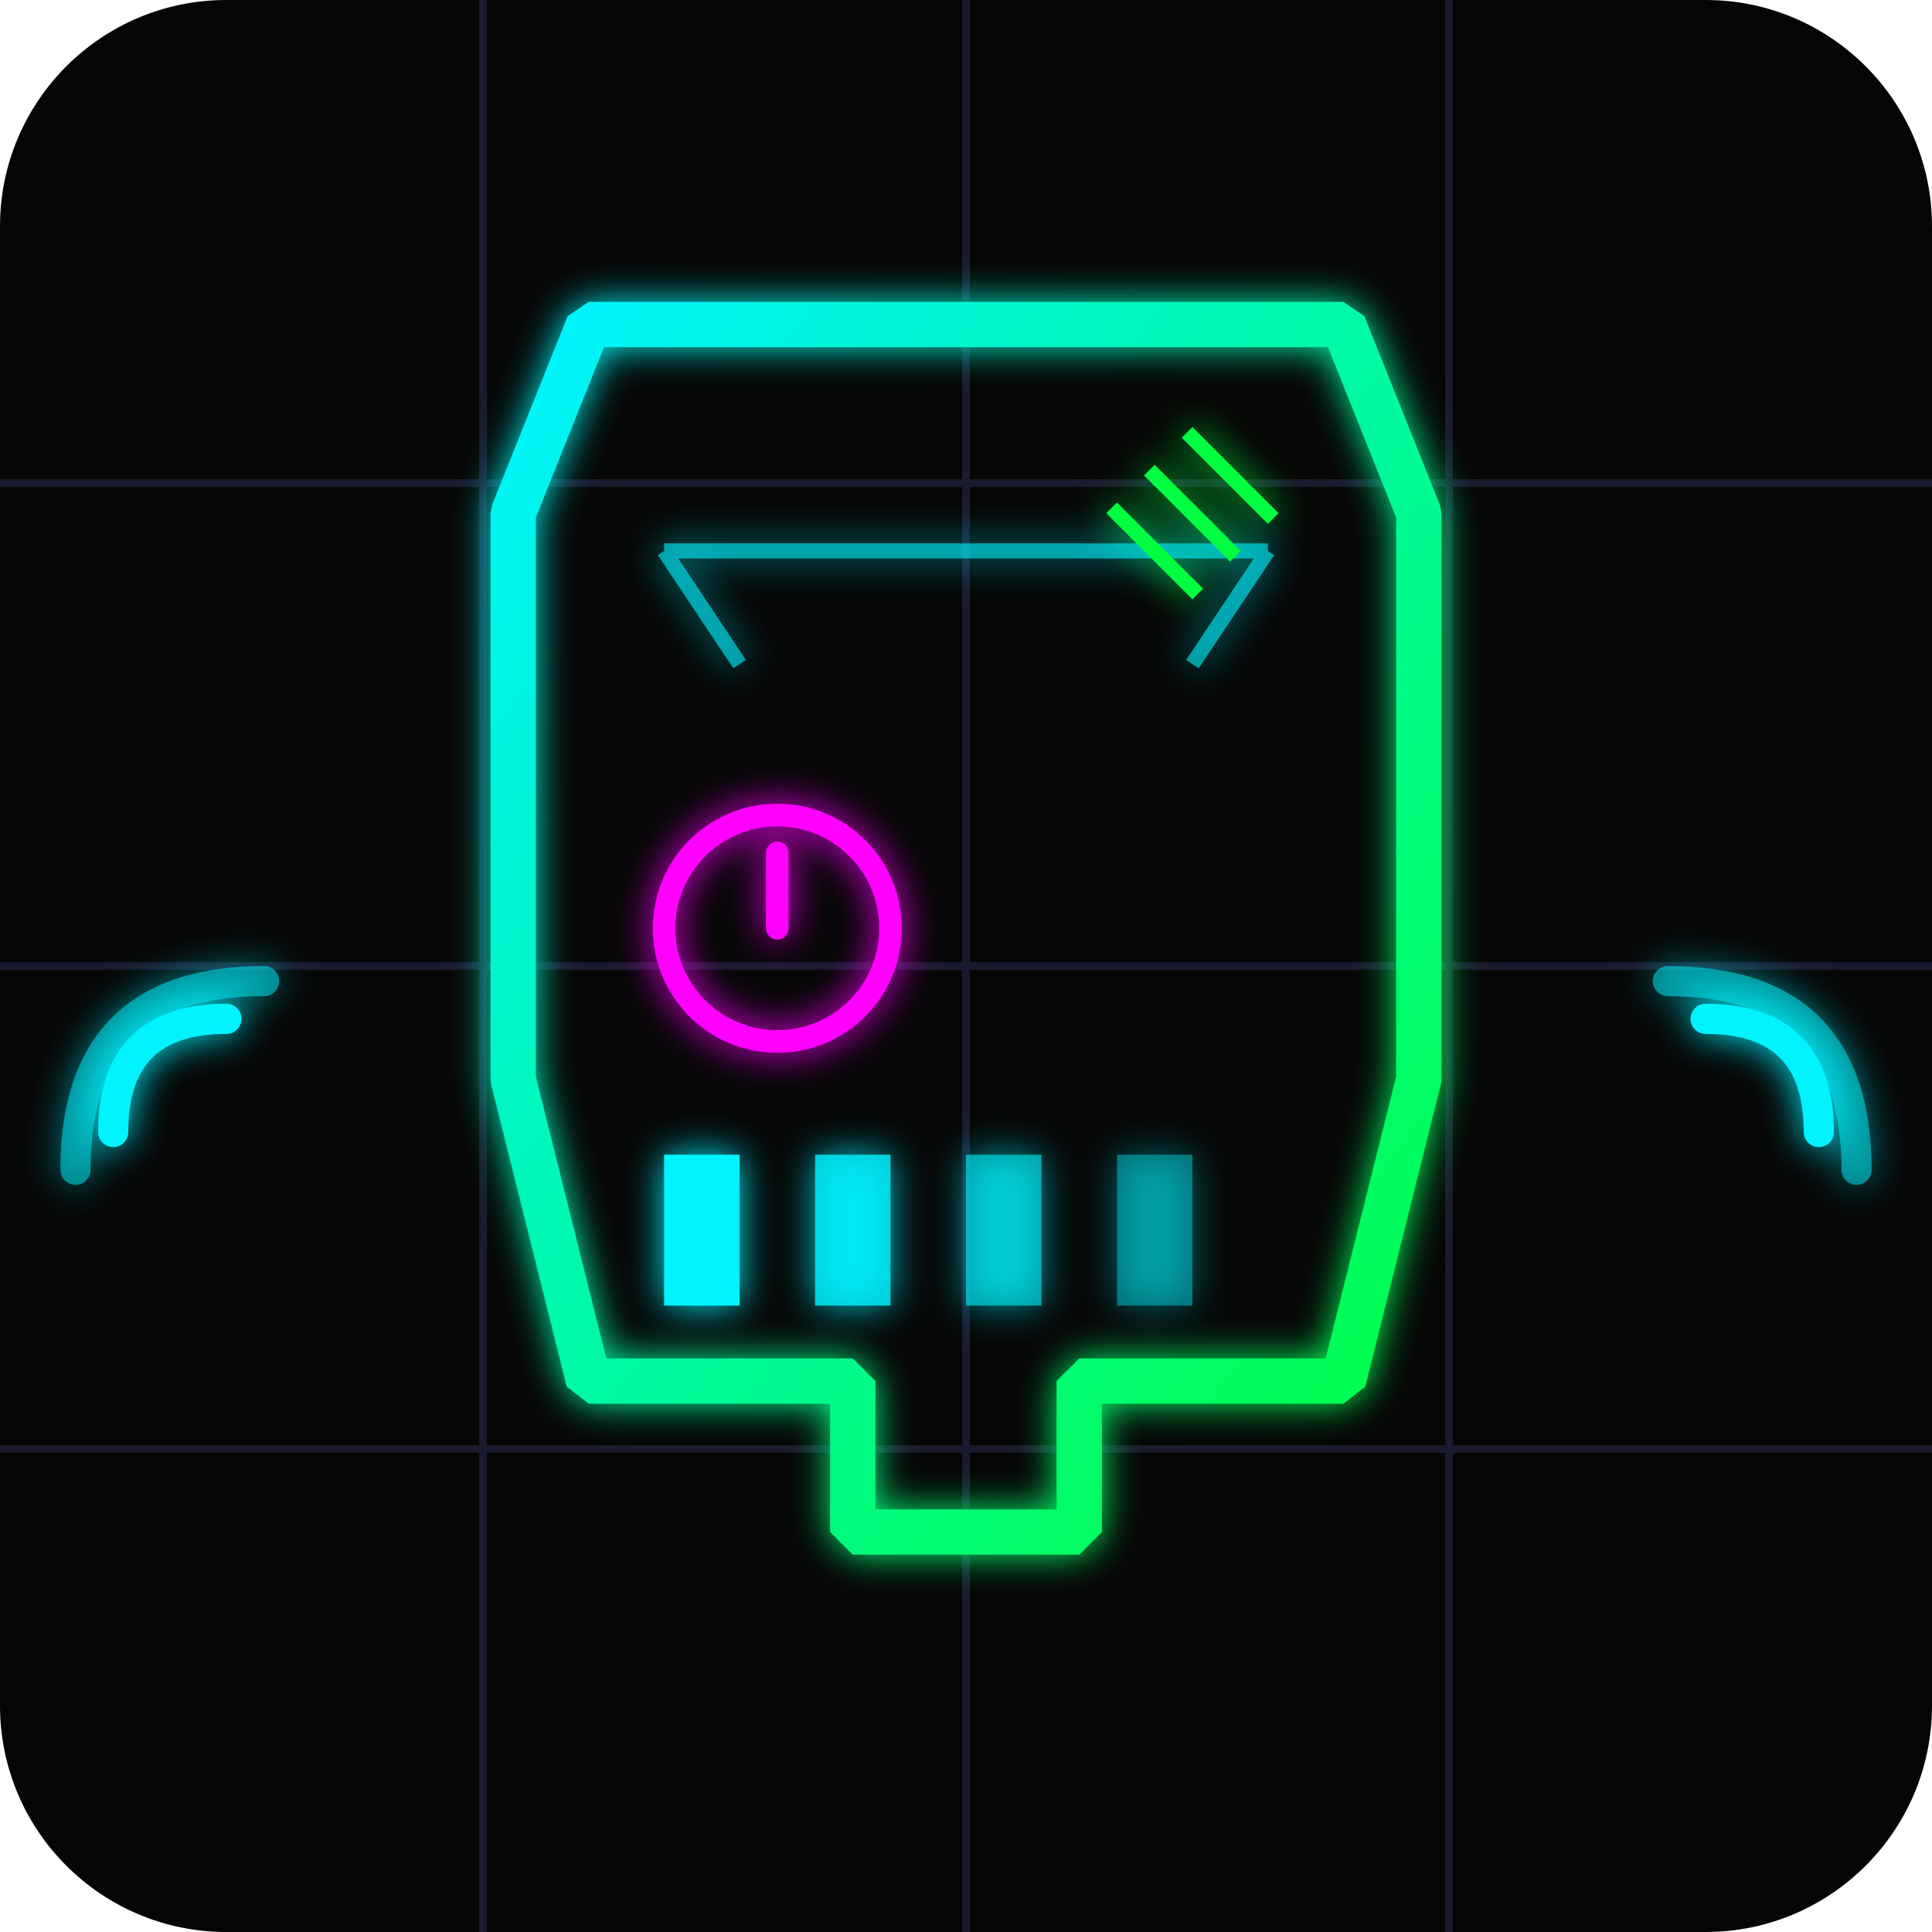
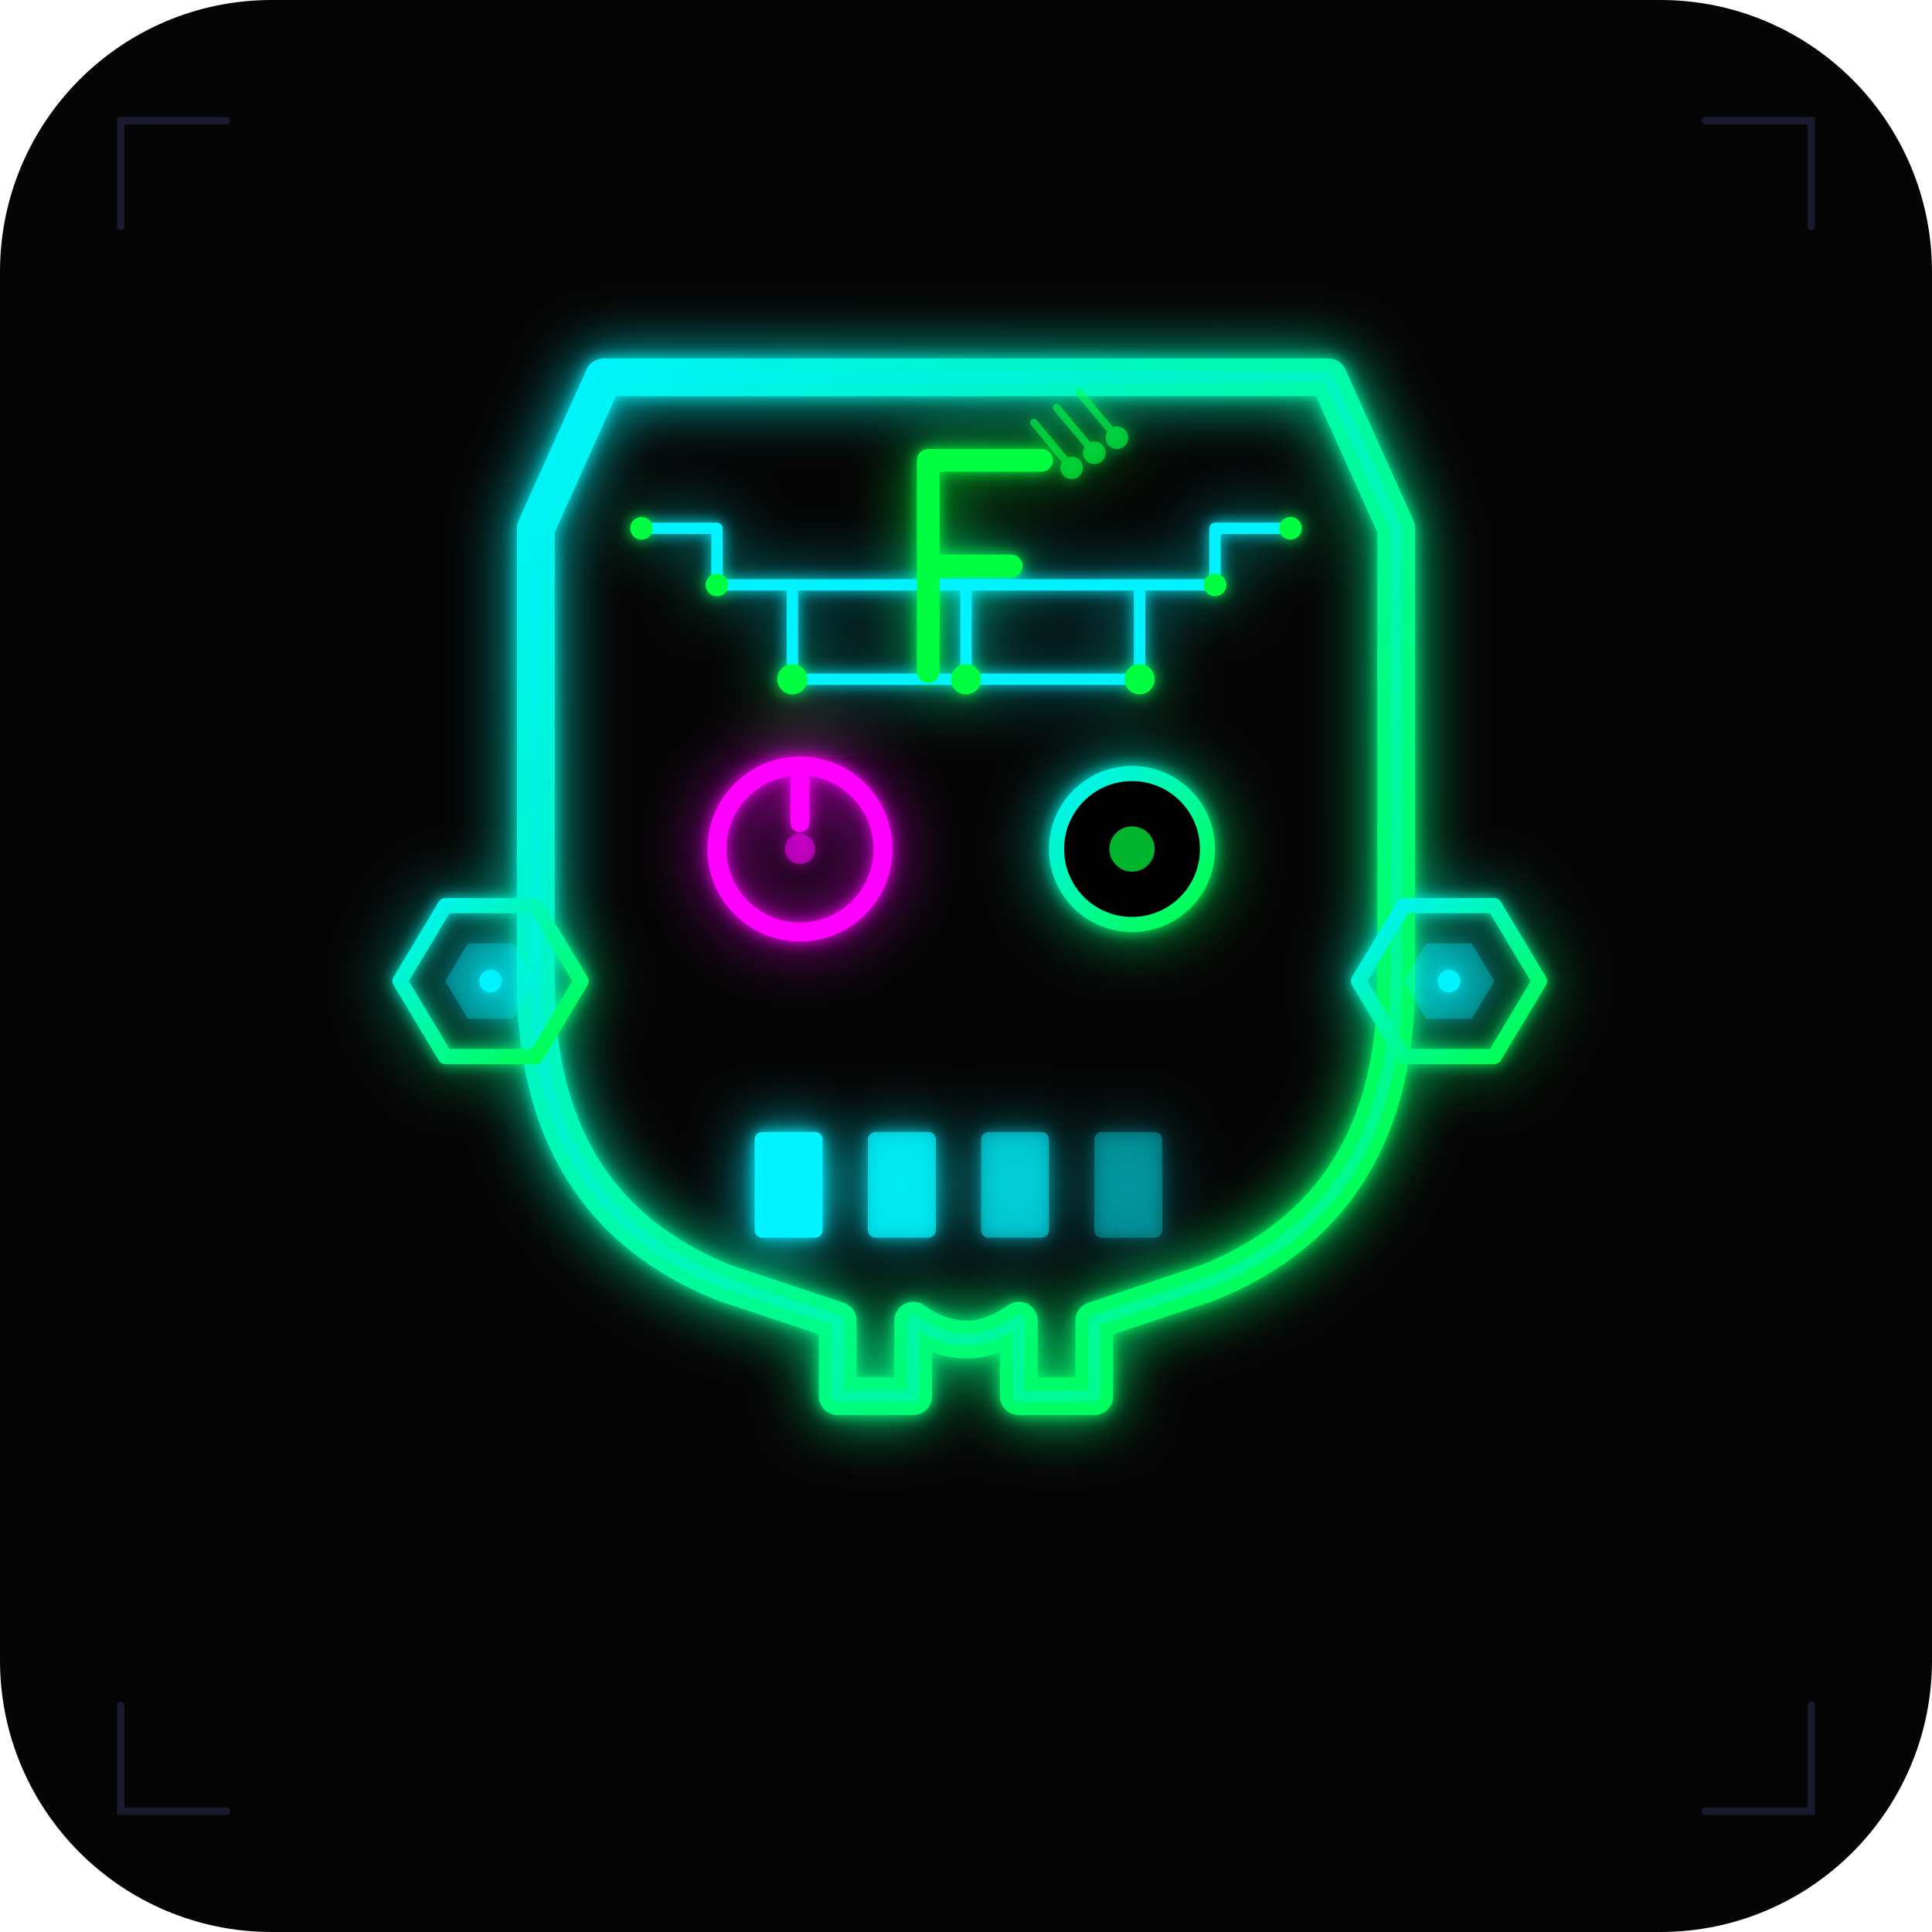
- <svg xmlns="http://www.w3.org/2000/svg" width="512" height="512" viewBox="0 0 512 512">
+ <svg xmlns="http://www.w3.org/2000/svg" viewBox="0 0 512 512" width="512" height="512">
  <defs>
-     <filter id="neon-glow" x="-50%" y="-50%" width="200%" height="200%">
-       <feGaussianBlur stdDeviation="5" result="coloredBlur" />
+     <filter id="glow" x="-40%" y="-40%" width="180%" height="180%">
+       <feGaussianBlur in="SourceGraphic" stdDeviation="2" result="blur1" />
+       <feGaussianBlur in="SourceGraphic" stdDeviation="8" result="blur2" />
      <feMerge>
-         <feMergeNode in="coloredBlur" />
+         <feMergeNode in="blur2" />
+         <feMergeNode in="blur1" />
        <feMergeNode in="SourceGraphic" />
      </feMerge>
    </filter>
-     <linearGradient id="cyber-grad" x1="0%" y1="0%" x2="100%" y2="100%">
-       <stop offset="0%" style="stop-color:#00F3FF;stop-opacity:1" />
-       <stop offset="100%" style="stop-color:#00FF41;stop-opacity:1" />
+     <linearGradient id="cyan-green" x1="0%" y1="0%" x2="100%" y2="100%">
+       <stop offset="0%" stop-color="#00F3FF" />
+       <stop offset="100%" stop-color="#00FF41" />
    </linearGradient>
  </defs>
-   <rect x="0" y="0" width="512" height="512" rx="60" fill="#050505" />
-   <path d="M0 128 H512 M0 256 H512 M0 384 H512 M128 0 V512 M256 0 V512 M384 0 V512" stroke="#1A1A2E" stroke-width="2" fill="none" />
-   <g transform="translate(106, 86)" filter="url(#neon-glow)">
-     <path d="M50 0 H250 L270 50 V200 L250 280 H180 V320 H120 V280 H50 L30 200 V50 Z" fill="none" stroke="url(#cyber-grad)" stroke-width="12" stroke-linejoin="bevel" />
-     <path d="M70 60 H230 M70 60 L90 90 M230 60 L210 90" stroke="#00F3FF" stroke-width="4" opacity="0.6" />
-     <circle cx="100" cy="160" r="30" stroke="#FF00FF" stroke-width="6" fill="none" />
-     <path d="M100 140 V160" stroke="#FF00FF" stroke-width="6" stroke-linecap="round" />
-     <path d="M200 40 L220 60 M210 30 L230 50 M190 50 L210 70" stroke="#00FF41" stroke-width="4" stroke-linecap="square" />
-     <rect x="70" y="220" width="20" height="40" fill="#00F3FF" />
-     <rect x="110" y="220" width="20" height="40" fill="#00F3FF" opacity="0.8" />
-     <rect x="150" y="220" width="20" height="40" fill="#00F3FF" opacity="0.6" />
-     <rect x="190" y="220" width="20" height="40" fill="#00F3FF" opacity="0.4" />
+   <rect width="512" height="512" rx="72" fill="#050505" />
+   <g filter="url(#glow)">
+     <path d="M160 100              H352              L370 140 V260              Q370 320 320 340              L290 350 V370 H270 V350              Q256 360 242 350 V370 H222 V350              L192 340              Q142 320 142 260              V140 Z" fill="none" stroke="url(#cyan-green)" stroke-width="10" stroke-linejoin="round" />
+     <path d="M160 100              H352              L370 140 V260              Q370 320 320 340              L290 350 V370 H270 V350              Q256 360 242 350 V370 H222 V350              L192 340              Q142 320 142 260              V140 Z" fill="none" stroke="#00F3FF" stroke-width="3" stroke-linejoin="round" opacity="0.3" />
+     <g stroke="#00F3FF" stroke-width="3" fill="none" stroke-linecap="round" stroke-linejoin="round">
+       <path d="M190 155 H322" />
+       <path d="M210 155 V180" />
+       <path d="M256 155 V180" />
+       <path d="M302 155 V180" />
+       <path d="M210 180 H256" />
+       <path d="M256 180 H302" />
+       <path d="M190 155 V140 H170" />
+       <path d="M322 155 V140 H342" />
+     </g>
+     <g fill="#00FF41">
+       <circle cx="210" cy="180" r="4" />
+       <circle cx="256" cy="180" r="4" />
+       <circle cx="302" cy="180" r="4" />
+       <circle cx="190" cy="155" r="3" />
+       <circle cx="322" cy="155" r="3" />
+       <circle cx="170" cy="140" r="3" />
+       <circle cx="342" cy="140" r="3" />
+     </g>
+     <path d="M246 122 H276 M246 122 V178 M246 150 H268" stroke="#00FF41" stroke-width="6" stroke-linecap="round" stroke-linejoin="round" fill="none" />
+     <g>
+       <circle cx="212" cy="225" r="22" stroke="#FF00FF" stroke-width="5" fill="none" />
+       <line x1="212" y1="207" x2="212" y2="218" stroke="#FF00FF" stroke-width="5" stroke-linecap="round" />
+       <circle cx="212" cy="225" r="4" fill="#FF00FF" opacity="0.5" />
+     </g>
+     <circle cx="300" cy="225" r="20" fill="#050505" stroke="url(#cyan-green)" stroke-width="4" />
+     <circle cx="300" cy="225" r="6" fill="#00FF41" opacity="0.7" />
+     <g fill="#00F3FF">
+       <rect x="200" y="300" width="18" height="28" rx="2" />
+       <rect x="230" y="300" width="18" height="28" rx="2" opacity="0.7" />
+       <rect x="260" y="300" width="18" height="28" rx="2" opacity="0.5" />
+       <rect x="290" y="300" width="18" height="28" rx="2" opacity="0.3" />
+     </g>
+     <polygon points="118,240 106,260 118,280 142,280 154,260 142,240" fill="none" stroke="url(#cyan-green)" stroke-width="4" stroke-linejoin="round" />
+     <polygon points="124,250 118,260 124,270 136,270 142,260 136,250" fill="#00F3FF" opacity="0.3" />
+     <circle cx="130" cy="260" r="3" fill="#00F3FF" />
+     <polygon points="372,240 360,260 372,280 396,280 408,260 396,240" fill="none" stroke="url(#cyan-green)" stroke-width="4" stroke-linejoin="round" />
+     <polygon points="378,250 372,260 378,270 390,270 396,260 390,250" fill="#00F3FF" opacity="0.3" />
+     <circle cx="384" cy="260" r="3" fill="#00F3FF" />
+     <g stroke="#00FF41" stroke-width="2" stroke-linecap="round" opacity="0.6">
+       <path d="M280 108 L290 120 M286 104 L296 116 M274 112 L284 124" />
+       <circle cx="290" cy="120" r="2" fill="#00FF41" />
+       <circle cx="296" cy="116" r="2" fill="#00FF41" />
+       <circle cx="284" cy="124" r="2" fill="#00FF41" />
+     </g>
  </g>
-   <g transform="translate(60, 250)" filter="url(#neon-glow)">
-     <path d="M0 20 Q-30 20 -30 50" stroke="#00F3FF" stroke-width="8" fill="none" stroke-linecap="round" />
-     <path d="M10 10 Q-40 10 -40 60" stroke="#00F3FF" stroke-width="8" fill="none" stroke-linecap="round" opacity="0.5" />
-   </g>
-   <g transform="translate(452, 250) scale(-1, 1)" filter="url(#neon-glow)">
-     <path d="M0 20 Q-30 20 -30 50" stroke="#00F3FF" stroke-width="8" fill="none" stroke-linecap="round" />
-     <path d="M10 10 Q-40 10 -40 60" stroke="#00F3FF" stroke-width="8" fill="none" stroke-linecap="round" opacity="0.5" />
+   <g stroke="#1A1A2E" stroke-width="2" fill="none" stroke-linecap="round">
+     <path d="M32 60 V32 H60" />
+     <path d="M480 60 V32 H452" />
+     <path d="M32 452 V480 H60" />
+     <path d="M480 452 V480 H452" />
  </g>
</svg>
